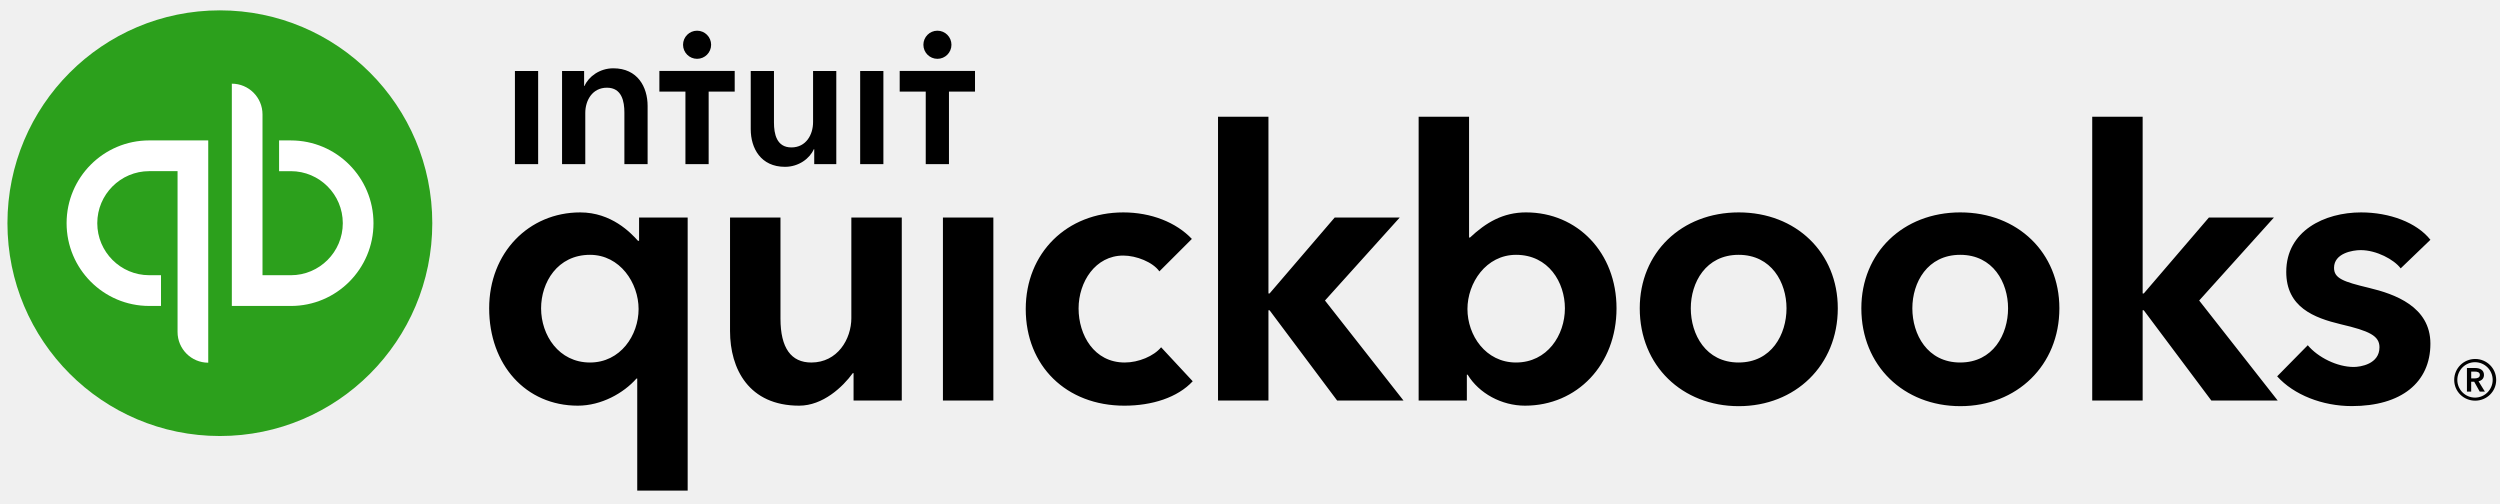
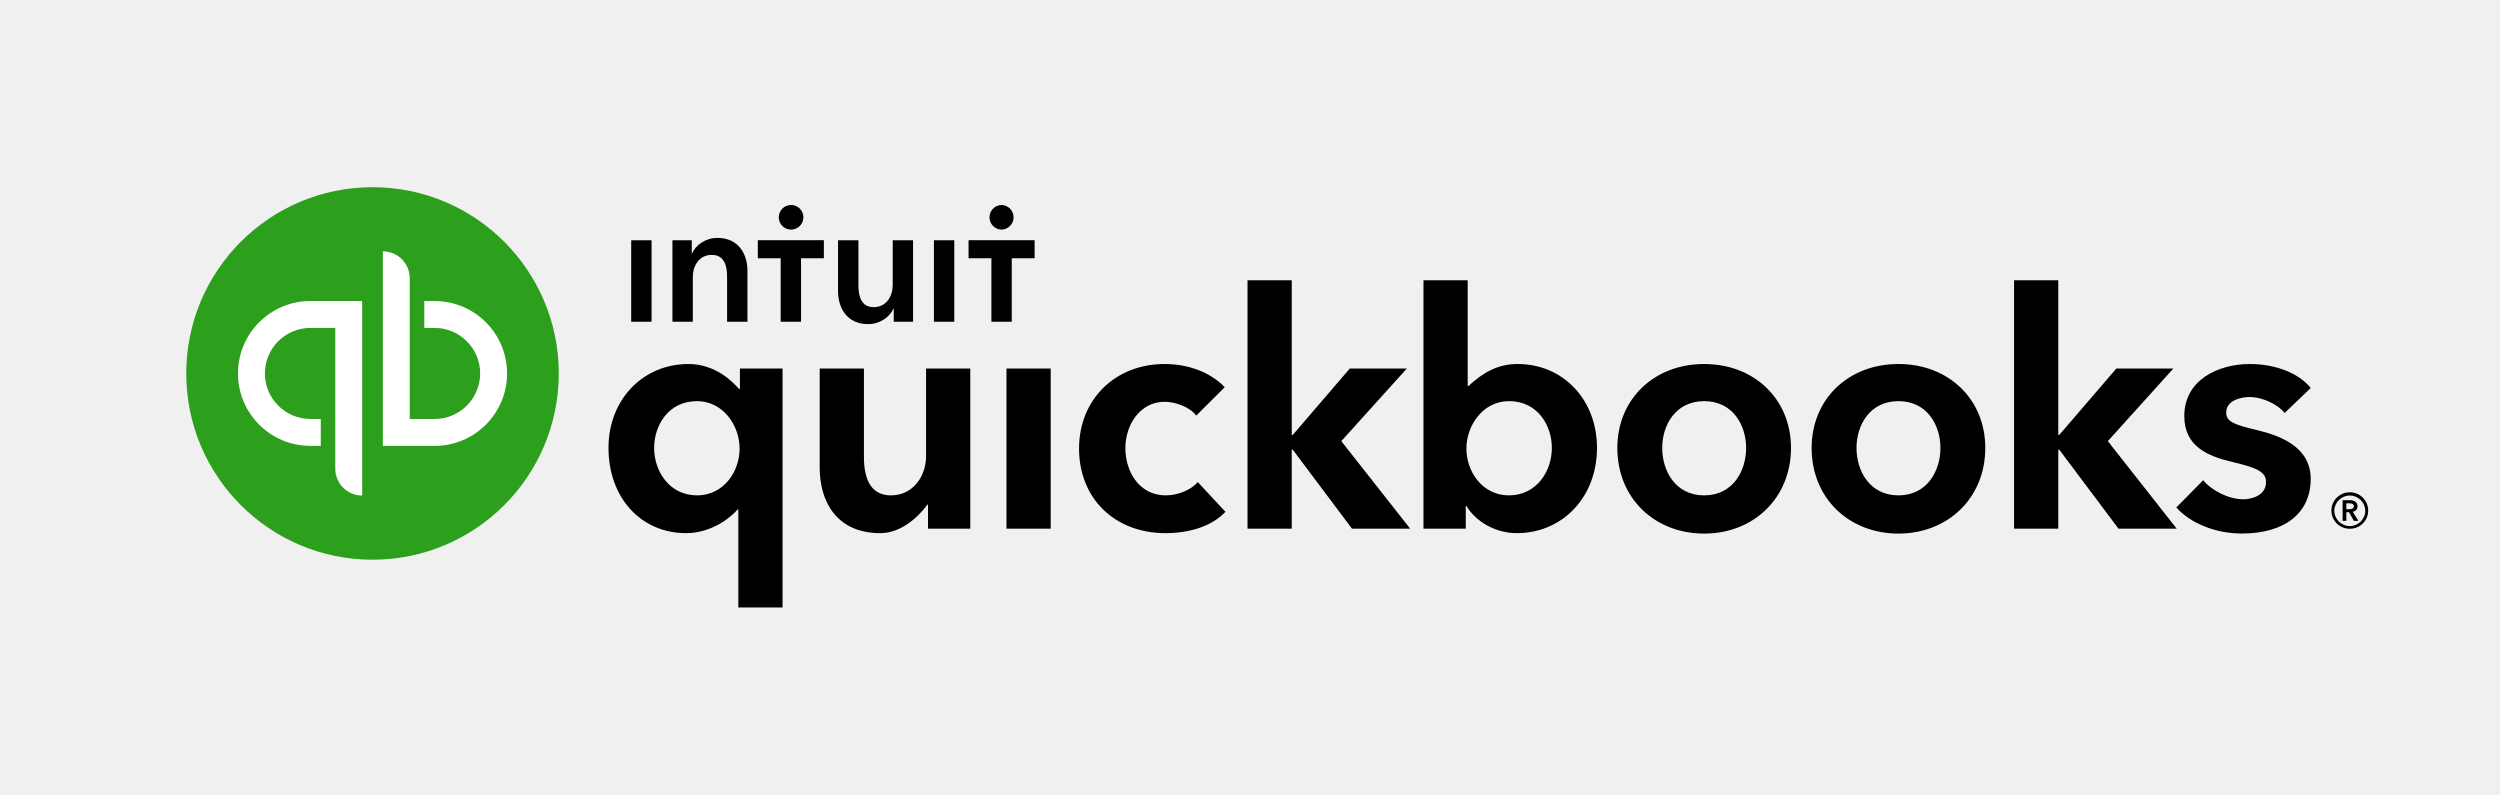
- <svg xmlns="http://www.w3.org/2000/svg" width="298" height="60" viewBox="0 0 298 60" fill="none">
-   <g id="logos">
-     <g id="qb-logo">
-       <path id="Shape" fill-rule="evenodd" clip-rule="evenodd" d="M175.224 28.316C177.137 26.521 179.162 25.317 181.911 25.317L181.912 25.318C188.041 25.318 192.689 30.125 192.689 36.749C192.689 43.474 187.985 48.356 181.78 48.356C178.987 48.356 176.294 46.885 174.94 44.659H174.849V47.741H169.102V13.912H175.112V28.316H175.224ZM271.05 25.932H263.298L255.538 34.982H255.404V13.913H249.393V47.741H255.404V36.985H255.538L263.59 47.741H271.499L262.142 35.822L271.05 25.932ZM195.458 36.749C195.458 30.126 200.421 25.319 207.261 25.318C214.101 25.318 219.065 30.125 219.065 36.749C219.065 43.557 213.99 48.415 207.261 48.415C200.532 48.415 195.458 43.604 195.458 36.749ZM76.045 28.701H76.178V25.932H81.97V58.481H75.959V45.12H75.87C74.336 46.86 71.689 48.356 68.872 48.356C62.667 48.356 58.309 43.475 58.309 36.749C58.309 30.125 63.031 25.319 69.16 25.319C72.896 25.319 75.195 27.76 76.045 28.701ZM134.071 43.211C130.412 43.211 128.567 39.935 128.567 36.767C128.567 33.6 130.569 30.463 133.896 30.463C135.454 30.463 137.424 31.247 138.197 32.348L142.071 28.48C140.197 26.5 137.207 25.319 133.896 25.319C127.158 25.319 122.268 30.163 122.268 36.837C122.268 43.62 127.104 48.357 134.028 48.357C137.322 48.357 140.367 47.39 142.172 45.446L138.404 41.394C137.533 42.456 135.709 43.211 134.071 43.211V43.211ZM295.043 42.789C293.66 42.789 292.541 43.9 292.541 45.285C292.541 46.67 293.66 47.759 295.043 47.759C296.425 47.759 297.545 46.671 297.545 45.285C297.545 43.899 296.425 42.789 295.043 42.789ZM295.047 43.867C295.574 43.867 296.09 44.087 296.09 44.692L296.089 44.69C296.089 45.097 295.837 45.361 295.442 45.448L296.199 46.681H295.585L294.927 45.504H294.565V46.681H294.059V43.867H295.047ZM294.568 44.295V45.107L294.569 45.106H294.979C295.268 45.106 295.6 45.029 295.6 44.684C295.6 44.373 295.301 44.295 295.034 44.295H294.568ZM292.913 45.285C292.913 46.439 293.857 47.395 295.02 47.395V47.396C296.183 47.396 297.127 46.439 297.127 45.285C297.127 44.12 296.183 43.174 295.02 43.174C293.857 43.174 292.913 44.12 292.913 45.285ZM118.408 47.742H112.397V25.932H118.408V47.742ZM101.482 37.89C101.482 40.453 99.815 43.212 96.707 43.212C94.311 43.212 93.033 41.499 93.033 37.978V25.932H87.02V39.468C87.02 43.973 89.263 48.356 95.261 48.356C98.09 48.356 100.46 46.125 101.654 44.478H101.744V47.742H107.492V25.932H101.48V37.89H101.482ZM70.328 43.211C66.611 43.211 64.498 39.96 64.498 36.75C64.498 33.679 66.438 30.375 70.328 30.375C73.905 30.375 76.12 33.73 76.12 36.837C76.12 39.97 73.953 43.211 70.328 43.211H70.328ZM207.247 43.211C203.327 43.211 201.542 39.862 201.542 36.75C201.542 33.679 203.327 30.375 207.247 30.375C211.167 30.375 212.952 33.679 212.952 36.75C212.952 39.862 211.167 43.21 207.246 43.21L207.247 43.211ZM278.217 31.925C278.217 33.179 279.306 33.578 282.4 34.318L282.4 34.319C285.436 35.047 289.704 36.538 289.704 40.969C289.704 45.6 286.217 48.406 280.341 48.406C276.842 48.406 273.43 47.074 271.437 44.859L275.086 41.152C276.315 42.614 278.594 43.742 280.561 43.742C281.347 43.742 283.633 43.412 283.633 41.394C283.633 40.024 282.423 39.446 279.03 38.654C275.811 37.882 272.521 36.613 272.521 32.407C272.521 27.51 277.089 25.319 281.44 25.319C284.843 25.319 288.066 26.52 289.706 28.583L286.161 31.99C285.368 30.93 283.261 29.814 281.396 29.814C280.405 29.814 278.217 30.194 278.217 31.925ZM180.713 43.211C177.087 43.211 174.92 39.969 174.92 36.836C174.92 33.729 177.135 30.375 180.713 30.375C184.602 30.375 186.537 33.678 186.537 36.749C186.537 39.96 184.43 43.21 180.713 43.21V43.211ZM159.093 25.932H166.846L157.937 35.822L167.295 47.741H159.385L151.333 36.985H151.199V47.741H145.188V13.913H151.199V34.982H151.333L159.093 25.932ZM233.676 25.317C226.836 25.317 221.872 30.125 221.872 36.749C221.872 43.603 226.946 48.414 233.675 48.414C240.403 48.414 245.478 43.557 245.478 36.749C245.478 30.125 240.514 25.318 233.675 25.318L233.676 25.317ZM227.952 36.749C227.952 39.861 229.737 43.211 233.658 43.211L233.656 43.21C237.577 43.21 239.362 39.861 239.362 36.749C239.362 33.678 237.577 30.375 233.658 30.375C229.737 30.375 227.952 33.679 227.952 36.749Z" fill="black" />
-       <ellipse id="Oval" cx="26.208" cy="26.604" rx="25.321" ry="25.369" fill="#2CA01C" />
-       <path id="Shape_2" fill-rule="evenodd" clip-rule="evenodd" d="M33.266 16.739H34.673C40.111 16.739 44.52 21.156 44.52 26.605C44.52 32.053 40.111 36.471 34.673 36.471H27.634V9.974C29.654 9.974 31.291 11.614 31.291 13.638V32.806H34.673C38.085 32.806 40.862 30.024 40.862 26.605C40.862 23.186 38.085 20.403 34.673 20.403H33.266V16.739ZM17.785 36.469C12.346 36.469 7.938 32.052 7.938 26.603C7.938 21.155 12.346 16.737 17.785 16.737H24.822V43.234C22.802 43.234 21.165 41.593 21.165 39.569V20.402H17.785C14.371 20.402 11.595 23.184 11.595 26.603C11.595 30.023 14.371 32.804 17.785 32.804H19.191V36.469H17.785Z" fill="white" />
-       <path id="Shape_3" fill-rule="evenodd" clip-rule="evenodd" d="M84.766 5.336C84.766 6.261 84.017 7.012 83.093 7.012C82.169 7.012 81.419 6.261 81.419 5.336C81.419 4.41 82.169 3.659 83.093 3.659C84.017 3.659 84.766 4.41 84.766 5.336ZM69.674 10.245C70.157 9.136 71.473 8.141 73.111 8.141L73.11 8.142C75.995 8.142 77.195 10.361 77.195 12.627V19.563H74.427V13.413C74.427 12.095 74.127 10.454 72.349 10.454C70.596 10.454 69.766 11.98 69.766 13.459V19.563H66.997V8.466H69.627V10.245H69.674ZM61.379 19.562H64.147V8.465H61.379V19.562ZM113.413 5.336C113.413 6.261 112.664 7.013 111.739 7.013L111.74 7.012C110.816 7.012 110.068 6.261 110.068 5.336C110.068 4.41 110.817 3.659 111.74 3.659C112.664 3.659 113.413 4.41 113.413 5.336ZM107.243 8.459V10.917H110.348V19.561H113.117V10.917H116.221V8.459H107.243ZM105.3 19.561H102.532V8.465H105.3V19.561ZM78.599 10.917H81.703V19.562H84.472V10.917H87.576V8.459H78.598V10.917H78.599ZM94.333 17.573C96.086 17.573 96.917 16.048 96.917 14.569H96.918V8.465H99.686V19.562H97.056V17.782H97.009C96.525 18.892 95.21 19.886 93.572 19.886C90.687 19.886 89.487 17.667 89.487 15.401V8.465H92.257V14.614C92.257 15.933 92.556 17.573 94.333 17.573Z" fill="black" />
-     </g>
-   </g>
+ <svg xmlns="http://www.w3.org/2000/svg" width="604" height="192" fill="none" viewBox="0 0 604 192">
+   <path fill="#000" d="M569.583 122.31c0-1.073-.916-1.464-1.853-1.464h-1.755v4.993h.898v-2.088h.643l1.17 2.087h1.092l-1.346-2.186c.702-.156 1.15-.624 1.15-1.345l.001.003zm-2.71.72v-1.423h.818c.47 0 .996.136.996.682 0 .604-.585.74-1.092.74h-.72l-.002.001zm.837-4.095a4.427 4.427 0 00-4.445 4.427c0 2.457 1.988 4.388 4.445 4.388 2.457 0 4.447-1.93 4.447-4.388a4.428 4.428 0 00-4.447-4.427zm0 8.17a3.758 3.758 0 01-3.744-3.743 3.746 3.746 0 017.489 0 3.758 3.758 0 01-3.745 3.744v-.001zm-286.037-7.422c-6.503 0-9.782-5.81-9.782-11.43 0-5.618 3.558-11.182 9.47-11.182 2.77 0 6.27 1.39 7.645 3.343l6.885-6.86c-3.332-3.512-8.645-5.608-14.53-5.608-11.973 0-20.664 8.593-20.664 20.432 0 12.03 8.594 20.433 20.9 20.433 5.854 0 11.265-1.714 14.473-5.163l-6.697-7.187c-1.547 1.884-4.79 3.223-7.7 3.223v-.001zm-38.506 8.037h10.683V89.034h-10.683v38.686zm-19.425-17.476c0 4.546-2.963 9.44-8.486 9.44-4.258 0-6.53-3.037-6.53-9.284V89.034H198.04v24.01c0 7.99 3.987 15.766 14.647 15.766 5.027 0 9.238-3.958 11.36-6.88h.16v5.79h10.215V89.034h-10.683v21.21h.003zM178.77 93.946h-.237c-1.51-1.67-5.597-6-12.236-6-10.892 0-19.285 8.526-19.285 20.276 0 11.93 7.745 20.588 18.773 20.588 5.007 0 9.71-2.654 12.437-5.74h.158v23.7h10.683V89.034H178.77v4.912zm-10.372 25.737c-6.606 0-10.36-5.766-10.36-11.46 0-5.447 3.447-11.308 10.36-11.308 6.358 0 10.293 5.95 10.293 11.462 0 5.557-3.85 11.306-10.292 11.306h-.001zm243.33-31.738c-12.156 0-20.978 8.527-20.978 20.277 0 12.158 9.018 20.692 20.977 20.692 11.958 0 20.977-8.616 20.977-20.692 0-11.75-8.822-20.277-20.977-20.277h.001zm0 31.738c-6.967 0-10.14-5.94-10.14-11.46 0-5.447 3.173-11.308 10.14-11.308 6.966 0 10.138 5.86 10.138 11.307 0 5.52-3.172 11.46-10.14 11.46l.002.001zm133.555-15.774c-5.498-1.313-7.435-2.02-7.435-4.245 0-3.07 3.89-3.744 5.65-3.744 3.315 0 7.06 1.98 8.468 3.86l6.3-6.044c-2.914-3.66-8.642-5.79-14.69-5.79-7.732 0-15.85 3.887-15.85 12.574 0 7.46 5.847 9.71 11.568 11.08 6.03 1.405 8.18 2.43 8.18 4.86 0 3.58-4.063 4.165-5.46 4.165-3.495 0-7.545-2-9.73-4.594l-6.485 6.575c3.542 3.93 9.606 6.293 15.825 6.293 10.443 0 16.64-4.978 16.64-13.193 0-7.86-7.585-10.503-12.982-11.796l.001-.001zm-20.196-14.876H511.31l-13.792 16.053h-.238V67.714h-10.682v60.005h10.682v-19.08h.238l14.31 19.08h14.057l-16.63-21.142 15.832-17.544zm-158.41-1.09c-4.886 0-8.485 2.136-11.884 5.32h-.2v-25.55h-10.68v60.006h10.214v-5.468h.16c2.408 3.95 7.194 6.558 12.157 6.558 11.027 0 19.387-8.66 19.387-20.588 0-11.75-8.26-20.277-19.153-20.277l-.001-.001zm-2.1 31.74c-6.444 0-10.295-5.75-10.295-11.307 0-5.512 3.936-11.462 10.295-11.462 6.912 0 10.35 5.86 10.35 11.307 0 5.695-3.745 11.46-10.35 11.46v.002zm-24.684-30.65h-13.778l-13.792 16.053h-.238V67.714h-10.682v60.005h10.682v-19.08h.238l14.31 19.08h14.057l-16.63-21.142 15.833-17.544zm118.776-1.09c-12.156 0-20.978 8.528-20.978 20.278 0 12.158 9.018 20.692 20.977 20.692 11.957 0 20.976-8.616 20.976-20.692 0-11.75-8.822-20.277-20.977-20.277l.002-.001zm0 31.74c-6.967 0-10.14-5.942-10.14-11.462 0-5.446 3.173-11.307 10.14-11.307 6.965 0 10.138 5.86 10.138 11.307 0 5.52-3.173 11.46-10.14 11.46l.002.002z" />
+   <path fill="#2CA01C" d="M90 135.226c24.853 0 45-20.147 45-45s-20.147-45-45-45-45 20.147-45 45 20.147 45 45 45z" />
+   <path fill="#fff" d="M57.496 90.224c0 9.665 7.835 17.5 17.5 17.5h2.5v-6.5h-2.5c-6.066 0-11-4.934-11-11 0-6.065 4.934-11 11-11h6.007v34a6.5 6.5 0 006.5 6.5v-47H74.996c-9.665 0-17.5 7.836-17.5 17.5zm47.51-17.497h-2.5v6.5h2.5c6.064 0 11 4.935 11 11s-4.936 11-11 11h-6.01v-34a6.5 6.5 0 00-6.5-6.5v47h12.51c9.664 0 17.5-7.835 17.5-17.5s-7.836-17.5-17.5-17.5z" />
+   <path fill="#000" d="M191.07 55.473a2.974 2.974 0 10-.001-5.947 2.974 2.974 0 00.001 5.947zm-17.744 2.003c-2.91 0-5.248 1.764-6.108 3.732h-.083v-3.157h-4.673v19.684h4.92V66.909c0-2.624 1.476-5.33 4.59-5.33 3.16 0 3.693 2.91 3.693 5.248v10.908h4.92V65.433c0-4.02-2.132-7.956-7.26-7.956l.001-.001zm-20.828 20.258h4.92V58.05h-4.92v19.684zm89.483-22.26a2.975 2.975 0 00.001-5.948 2.974 2.974 0 00.001 5.947l-.002.001zm-7.977 2.565v4.36h5.518v15.334h4.922V62.4h5.517v-4.36h-15.957v-.001zm-8.368 19.694h4.92V58.05h-4.92v19.684-.001zM183.092 62.4h5.517v15.334h4.92V62.4h5.517v-4.36h-15.955v4.36h.001zm32.585 6.477c0 2.624-1.477 5.33-4.592 5.33-3.158 0-3.69-2.91-3.69-5.25V58.051h-4.922v12.302c0 4.02 2.132 7.956 7.26 7.956 2.91 0 5.248-1.763 6.108-3.732h.083v3.158h4.675V58.05h-4.92v10.827h-.002z" />
</svg>
